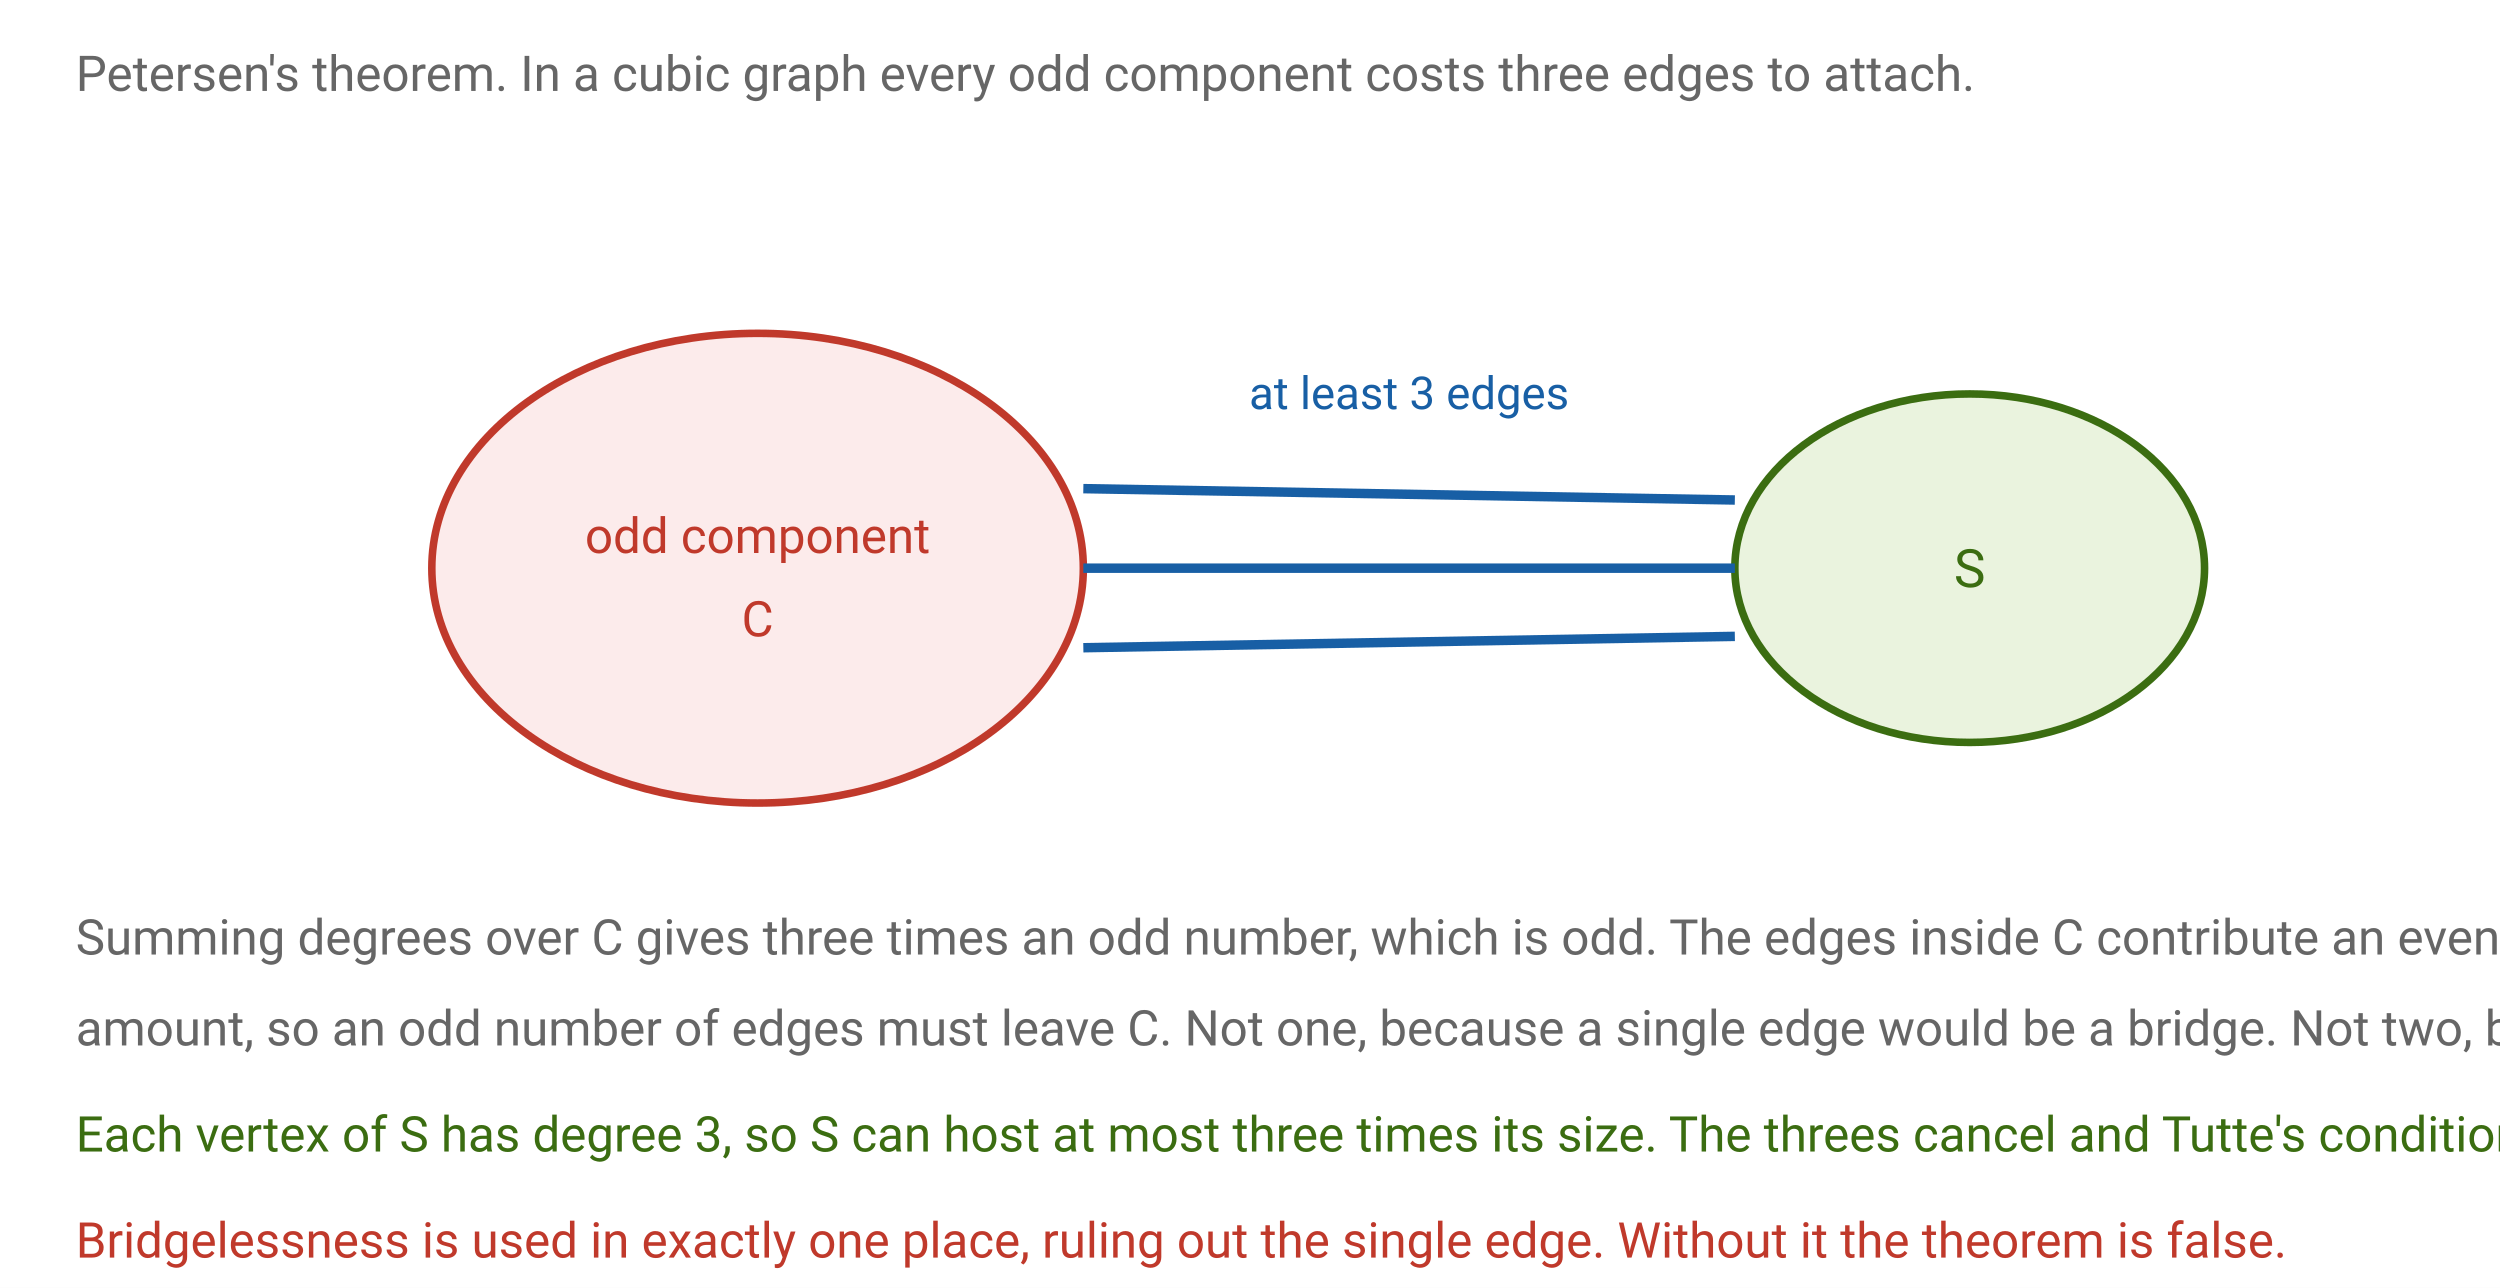
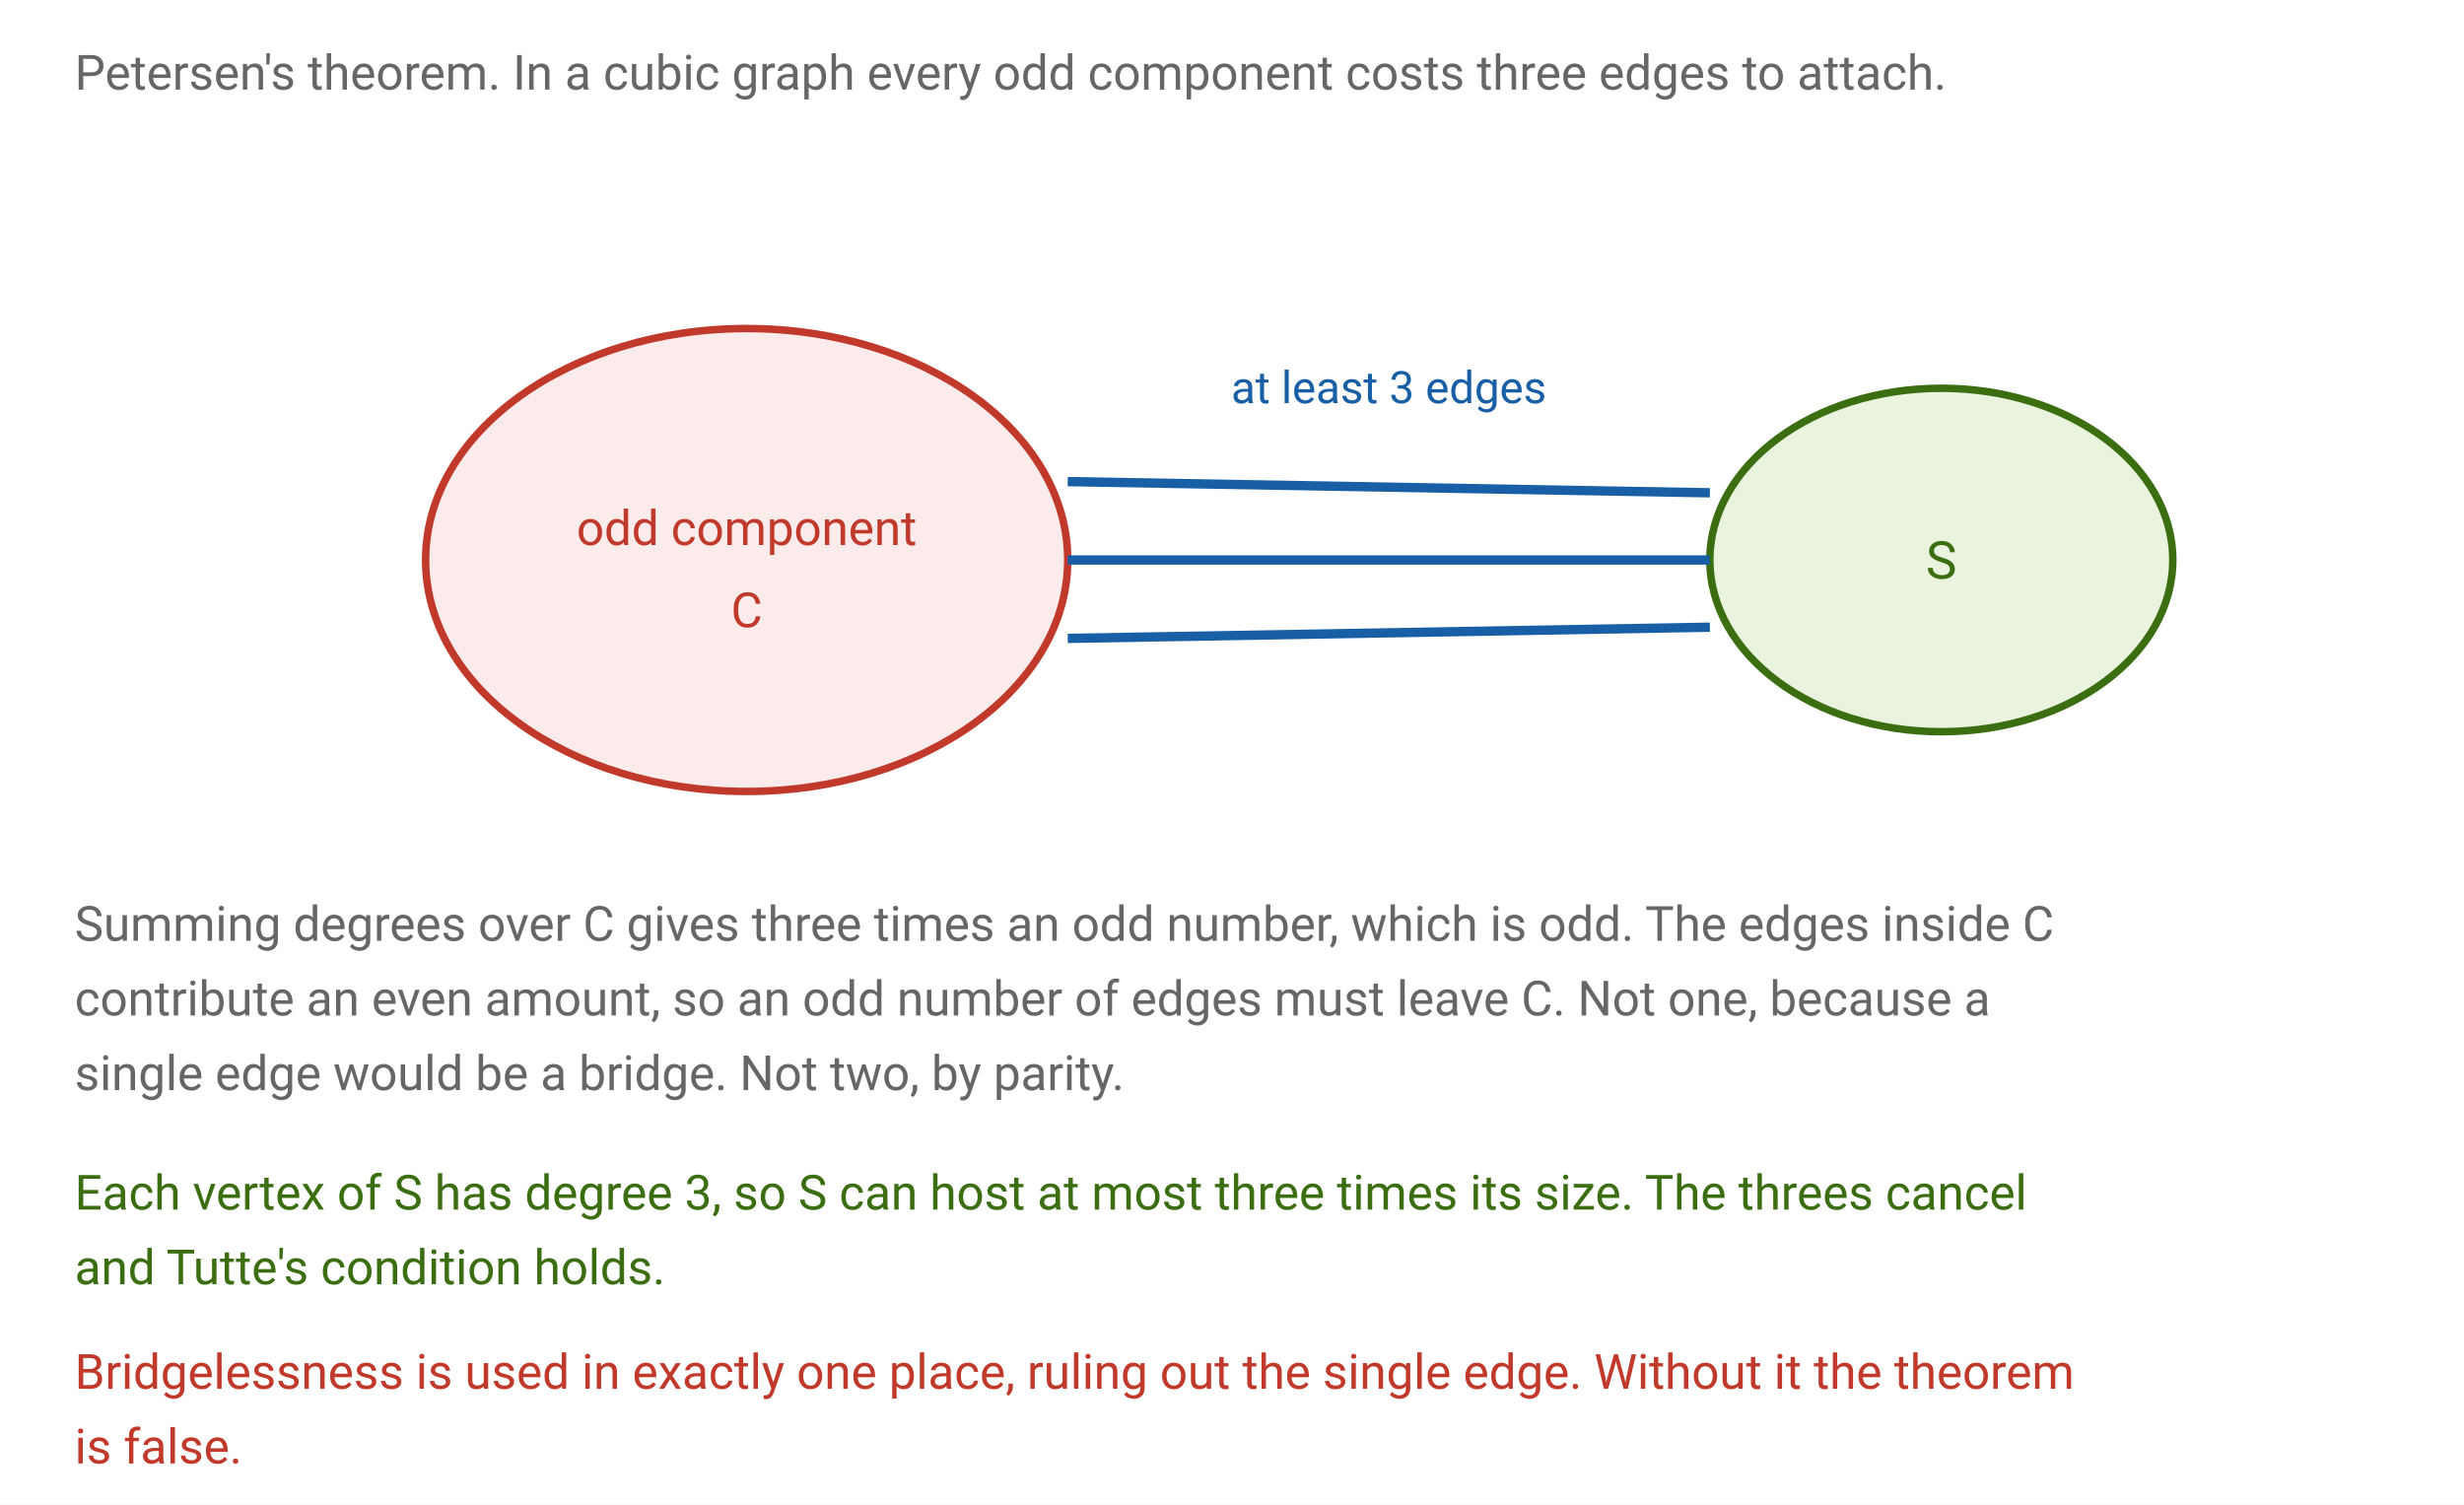
- <svg xmlns="http://www.w3.org/2000/svg" viewBox="0 0 660 340" width="660" height="340" font-family="system-ui, -apple-system, Segoe UI, Roboto, sans-serif">
-   <rect width="660" height="340" fill="#ffffff" />
+ <svg xmlns="http://www.w3.org/2000/svg" viewBox="0 0 660 403" width="660" height="403" font-family="system-ui, -apple-system, Segoe UI, Roboto, sans-serif">
+   <rect width="660" height="403" fill="#ffffff" />
  <text x="20" y="24" font-size="13" fill="#666666">Petersen's theorem. In a cubic graph every odd component costs three edges to attach.</text>
  <ellipse cx="200" cy="150" rx="86" ry="62" fill="#FCEBEB" stroke="#C0392B" stroke-width="2" />
  <text x="200" y="146" text-anchor="middle" font-size="13" fill="#C0392B">odd component</text>
  <text x="200" y="168" text-anchor="middle" font-size="13" fill="#C0392B">C</text>
  <ellipse cx="520" cy="150" rx="62" ry="46" fill="#EAF3DE" stroke="#3B6D11" stroke-width="2" />
  <text x="520" y="155" text-anchor="middle" font-size="14" fill="#3B6D11">S</text>
  <line x1="286" y1="129.0" x2="458" y2="132.0" stroke="#185FA5" stroke-width="2.5" />
  <line x1="286" y1="150.0" x2="458" y2="150.0" stroke="#185FA5" stroke-width="2.5" />
  <line x1="286" y1="171.0" x2="458" y2="168.0" stroke="#185FA5" stroke-width="2.5" />
  <text x="372" y="108" text-anchor="middle" font-size="12" fill="#185FA5">at least 3 edges</text>
-   <text x="20" y="252" text-anchor="start" font-size="13" fill="#666666">Summing degrees over C gives three times an odd number, which is odd. The edges inside C contribute an even</text>
-   <text x="20" y="276" text-anchor="start" font-size="13" fill="#666666">amount, so an odd number of edges must leave C. Not one, because a single edge would be a bridge. Not two, by parity.</text>
-   <text x="20" y="304" text-anchor="start" font-size="13" fill="#3B6D11">Each vertex of S has degree 3, so S can host at most three times its size. The threes cancel and Tutte's condition holds.</text>
-   <text x="20" y="332" text-anchor="start" font-size="13" fill="#C0392B">Bridgelessness is used in exactly one place, ruling out the single edge. Without it the theorem is false.</text>
+   <text x="20" y="252.0" font-size="13" fill="#666666" text-anchor="start">Summing degrees over C gives three times an odd number, which is odd. The edges inside C</text>
+   <text x="20" y="272.0" font-size="13" fill="#666666" text-anchor="start">contribute an even amount, so an odd number of edges must leave C. Not one, because a</text>
+   <text x="20" y="292.0" font-size="13" fill="#666666" text-anchor="start">single edge would be a bridge. Not two, by parity.</text>
+   <text x="20" y="324.0" font-size="13" fill="#3B6D11" text-anchor="start">Each vertex of S has degree 3, so S can host at most three times its size. The threes cancel</text>
+   <text x="20" y="344.0" font-size="13" fill="#3B6D11" text-anchor="start">and Tutte's condition holds.</text>
+   <text x="20" y="372.0" font-size="13" fill="#C0392B" text-anchor="start">Bridgelessness is used in exactly one place, ruling out the single edge. Without it the theorem</text>
+   <text x="20" y="392.0" font-size="13" fill="#C0392B" text-anchor="start">is false.</text>
</svg>
